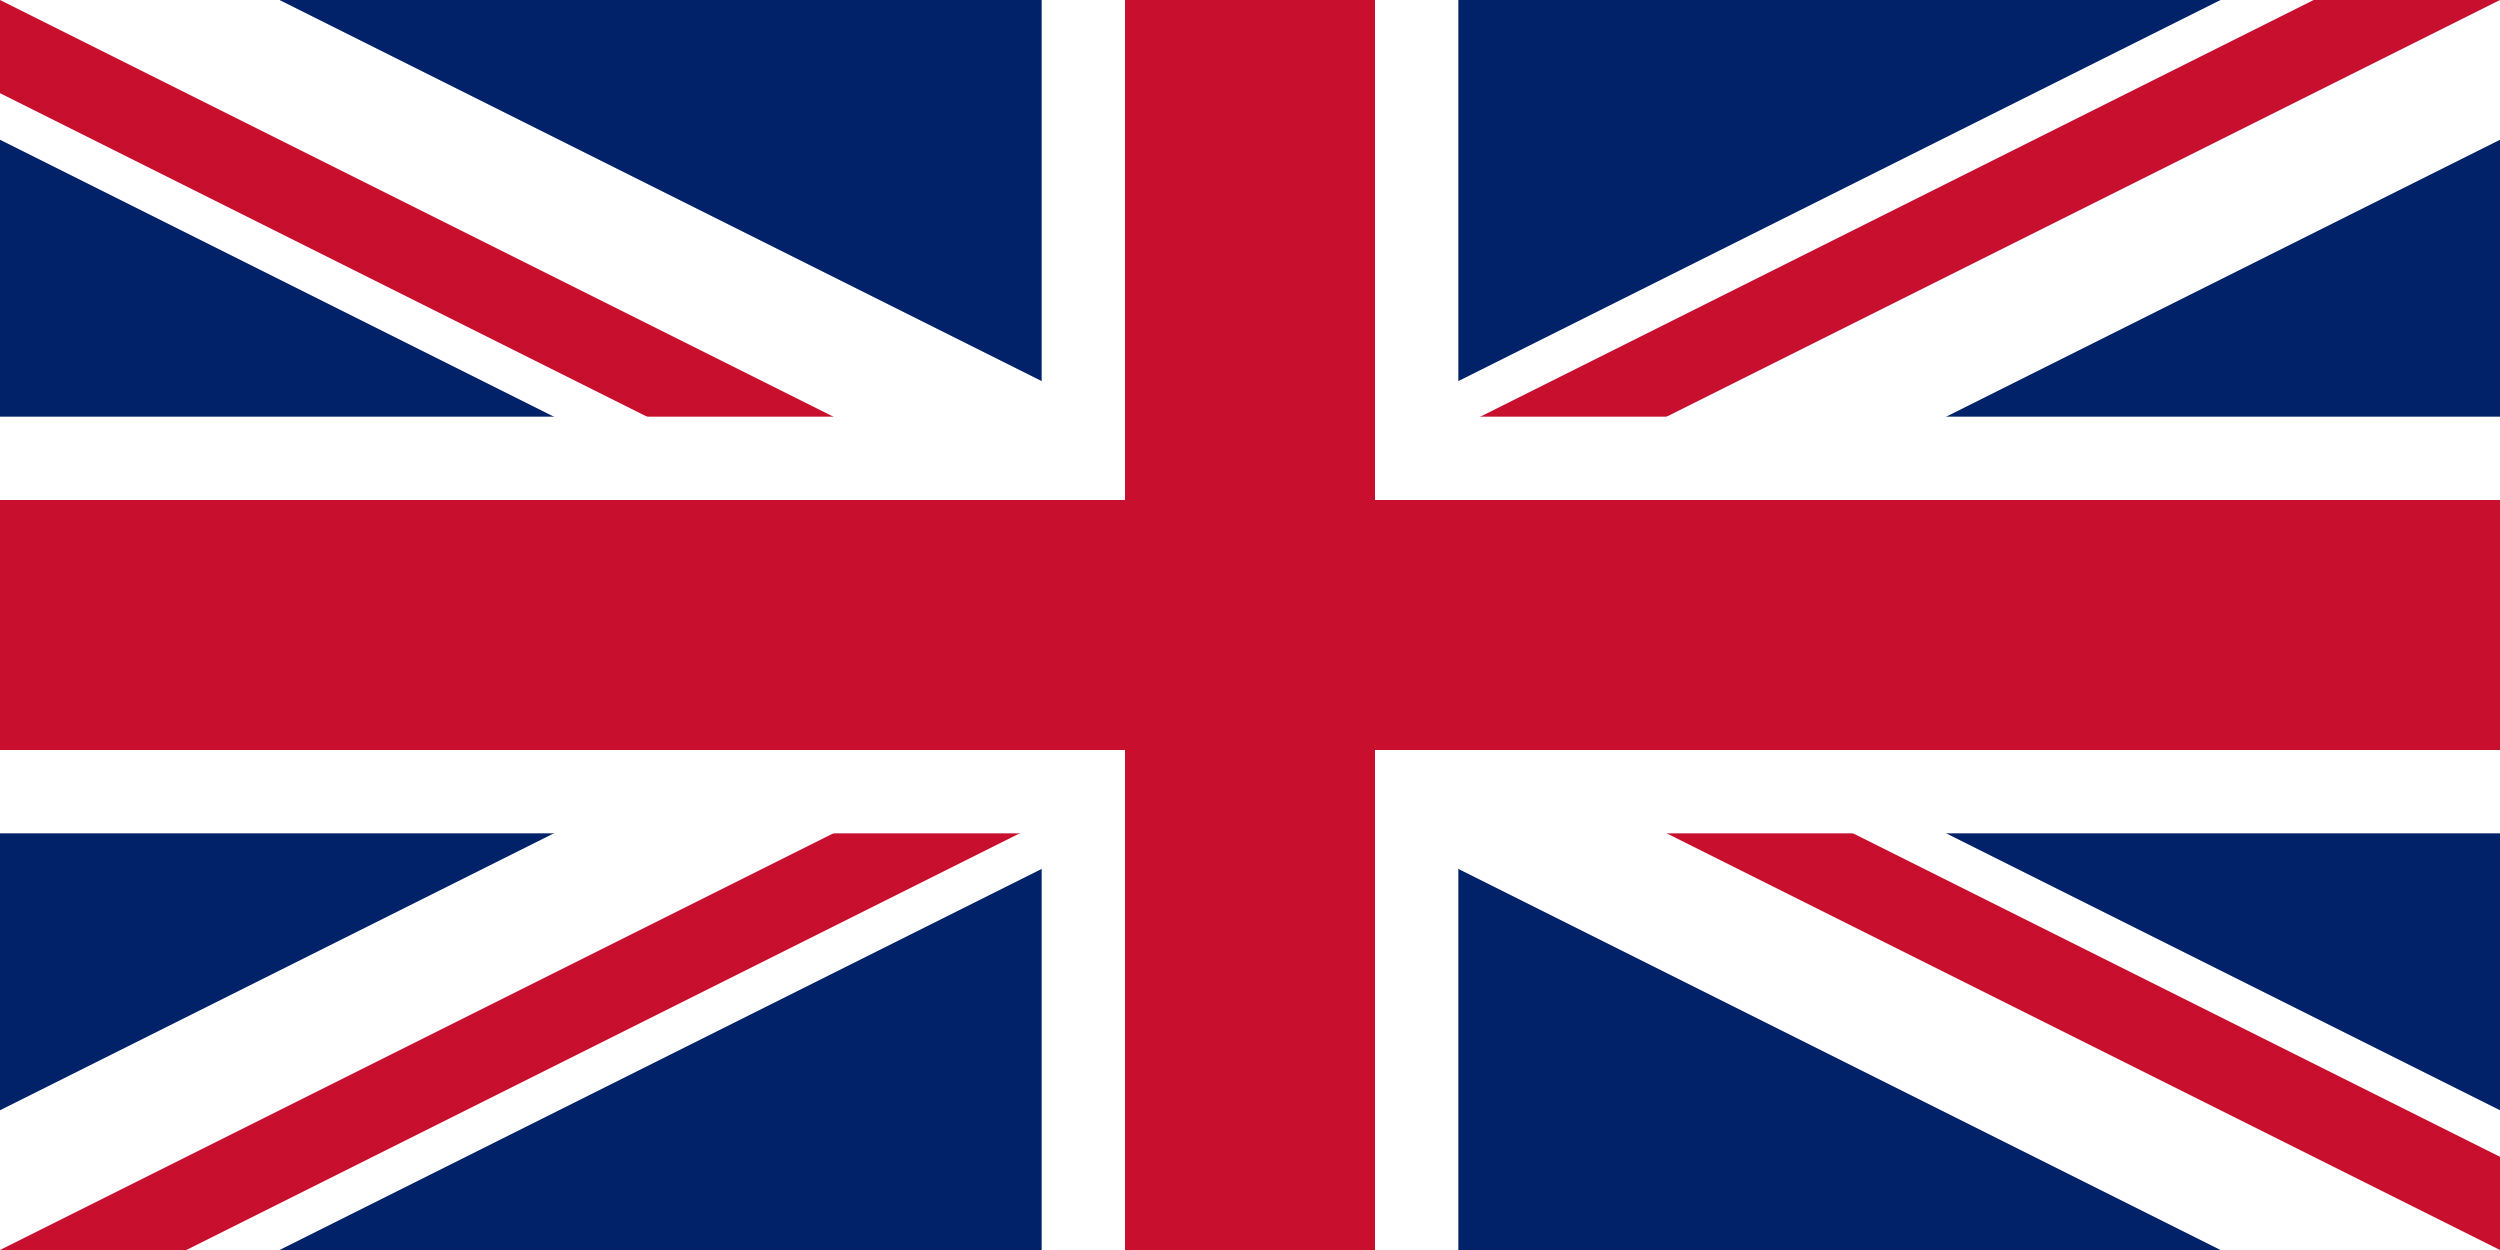
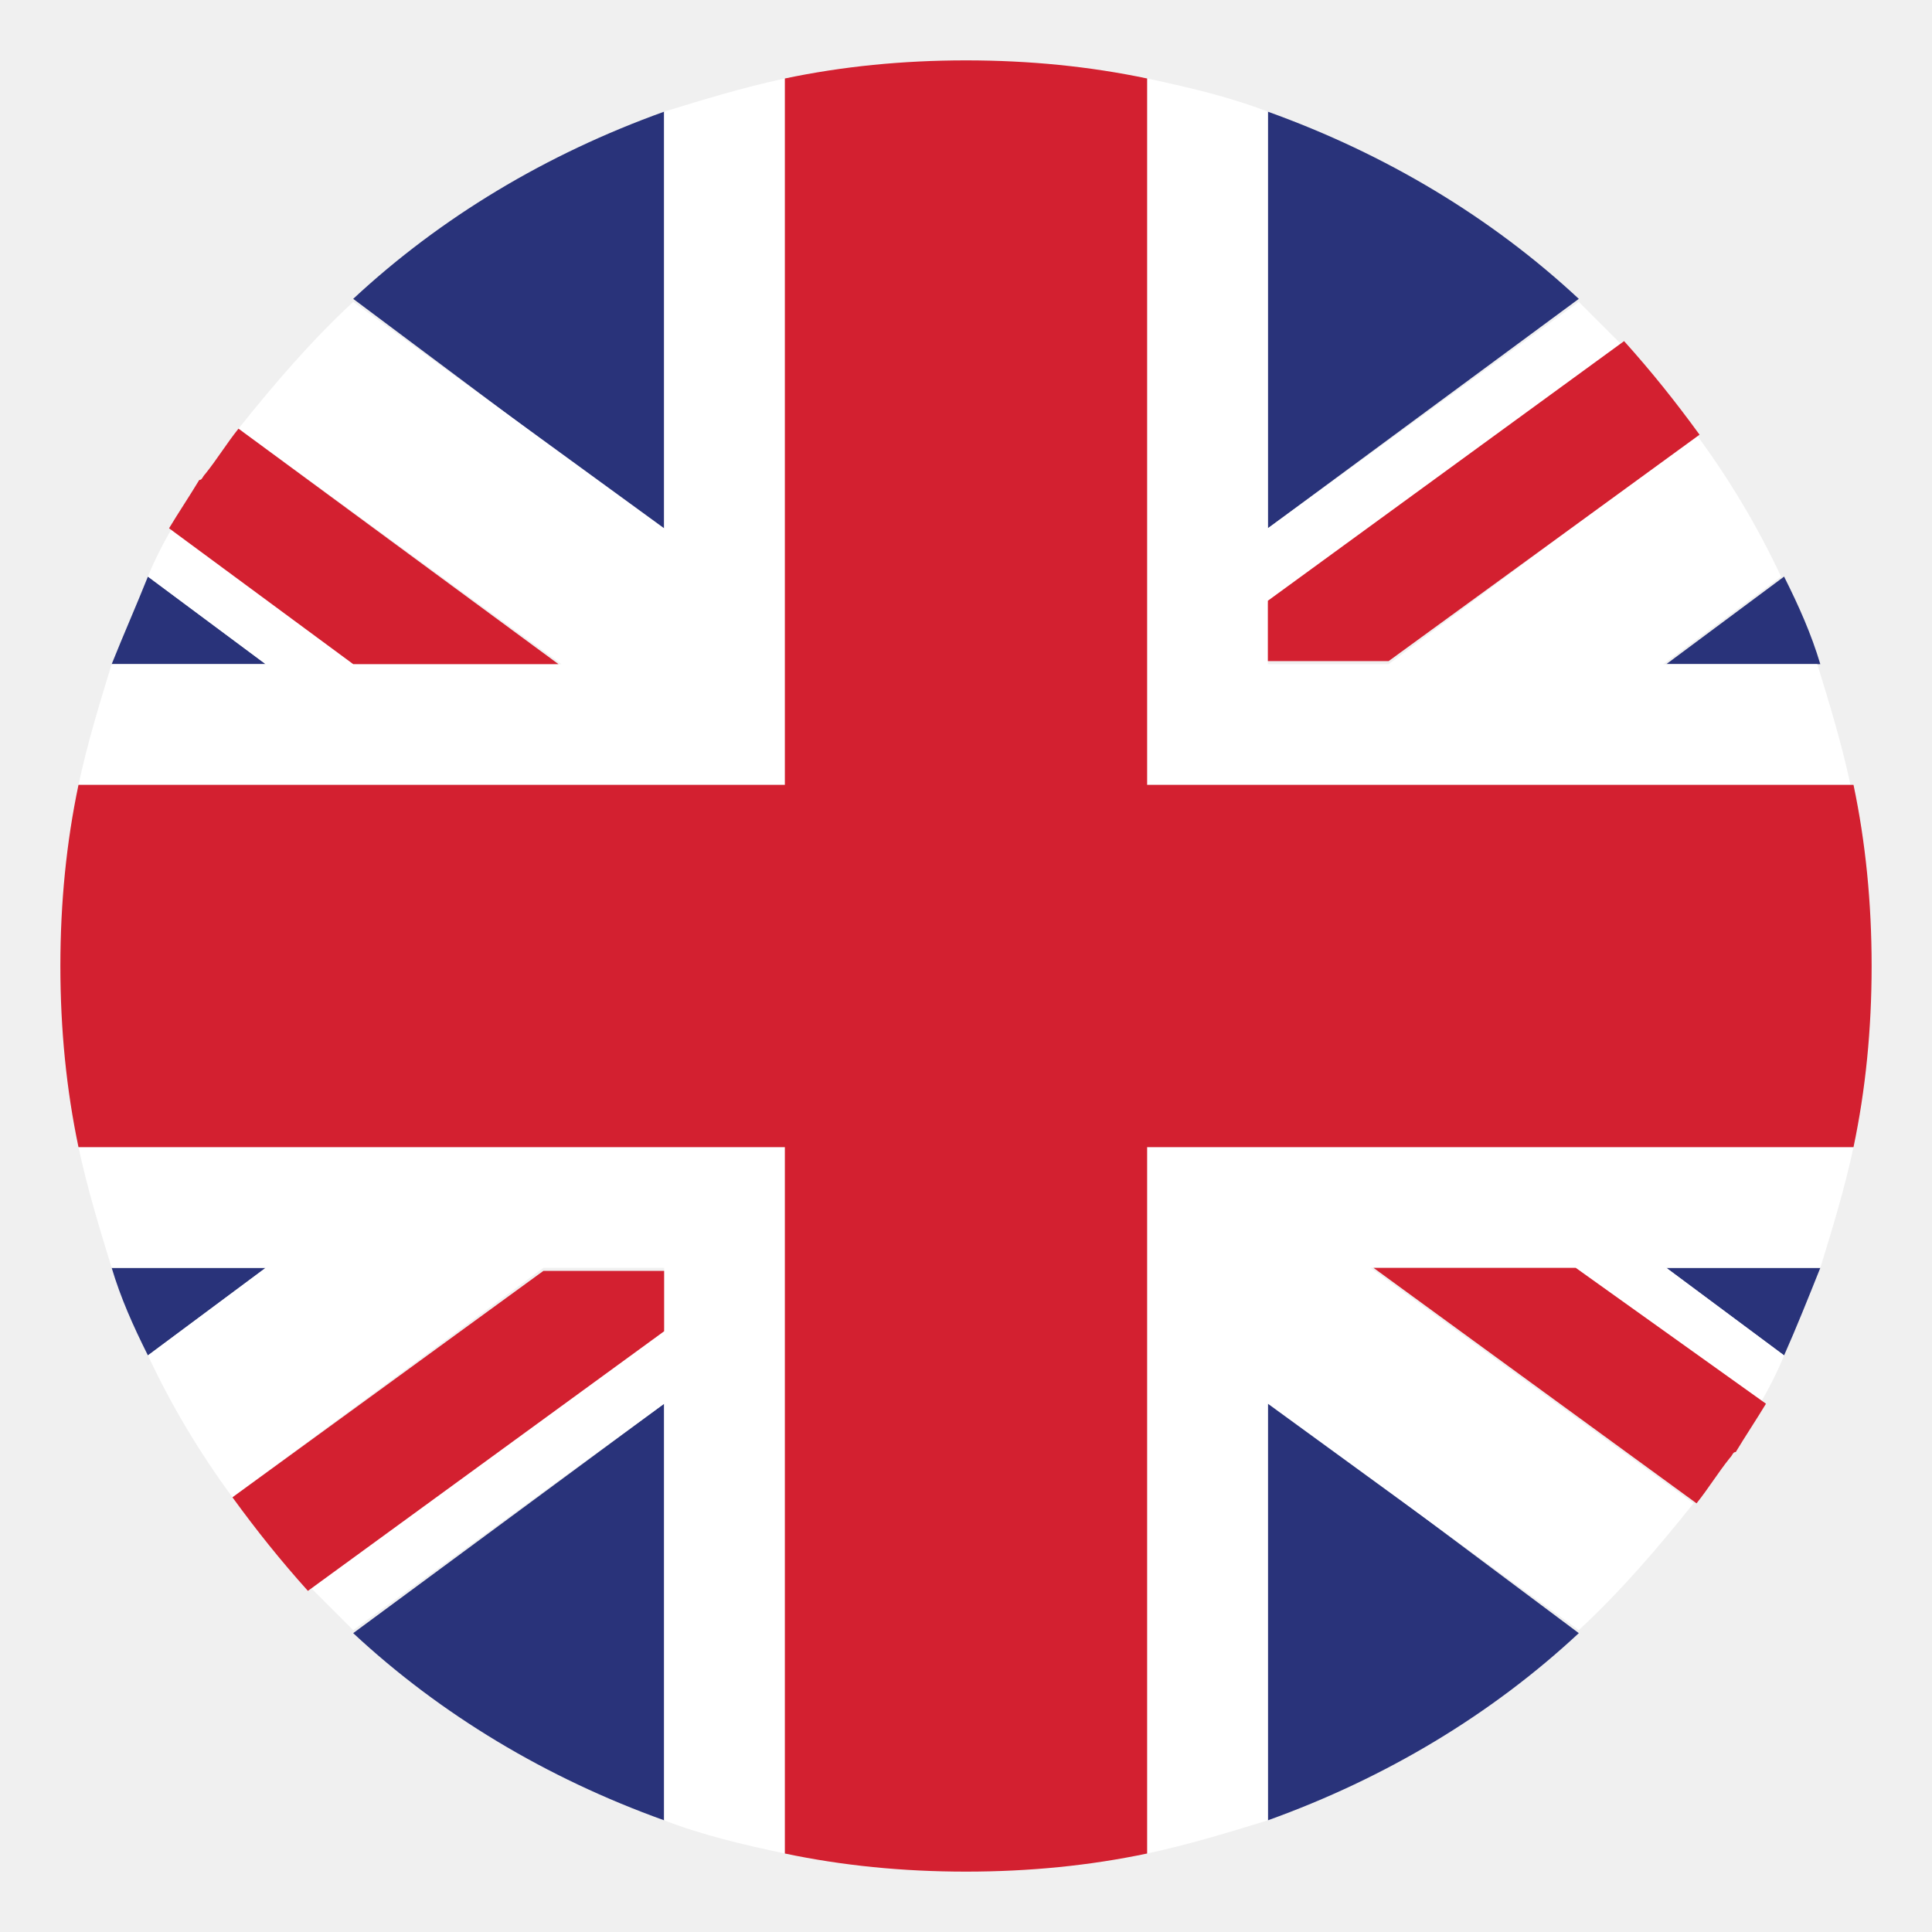
- <svg xmlns="http://www.w3.org/2000/svg" viewBox="0 0 60 30" width="80" height="40">
-   <clipPath id="a">
-     <path d="M0 0v30h60V0z" />
-   </clipPath>
-   <clipPath id="b">
-     <path d="M30 15h30v15zv15H0zH0V0zV0h30z" />
-   </clipPath>
-   <g clip-path="url(#a)">
-     <path d="M0 0v30h60V0z" fill="#012169" />
-     <path d="m0 0 60 30m0-30L0 30" stroke="#fff" stroke-width="6" />
-     <path d="m0 0 60 30m0-30L0 30" clip-path="url(#b)" stroke="#C8102E" stroke-width="4" />
-     <path d="M30 0v30M0 15h60" stroke="#fff" stroke-width="10" />
-     <path d="M30 0v30M0 15h60" stroke="#C8102E" stroke-width="6" />
+ <svg xmlns="http://www.w3.org/2000/svg" width="40" height="40" viewBox="0 0 64 64" aria-hidden="true" role="img" preserveAspectRatio="xMidYMid meet">
+   <g fill="#29337A">
+     <path d="M22 60.3V46.5l-10.3 7.6c2.9 2.7 6.4 4.8 10.3 6.2" />
+     <path d="M42 60.3c3.9-1.4 7.4-3.5 10.3-6.2L42 46.4v13.9" />
+     <path d="M3.7 42c.3 1 .7 1.9 1.2 2.9L8.8 42H3.7" />
+     <path d="M55.2 42l3.9 2.9c.4-.9.8-1.9 1.2-2.9h-5.1" />
+   </g>
+   <g fill="#ffffff">
+     <path d="M23.5 38H2.6c.3 1.4.7 2.7 1.1 4h5.1l-3.9 2.9c.8 1.7 1.7 3.2 2.8 4.7L18 42h4v2l-11.7 8.6l1.4 1.4L22 46.5v13.8c1.3.5 2.6.8 4 1.1V38h-2.5" />
+     <path d="M61.4 38H38v23.4c1.4-.3 2.7-.7 4-1.1V46.5L52.3 54c1.4-1.3 2.6-2.7 3.8-4.2L45.4 42h6.8l6.1 4.5c.3-.5.6-1.1.8-1.6L55.2 42h5.1c.4-1.3.8-2.6 1.1-4" />
+   </g>
+   <g fill="#D32030">
+     <path d="M7.7 49.6c.8 1.1 1.6 2.1 2.5 3.1L22 44.1v-2h-4L7.7 49.6" />
+     <path d="M45.5 42l10.7 7.8c.4-.5.7-1 1.1-1.5c.1-.1.1-.2.2-.2c.3-.5.7-1.1 1-1.6L52.2 42h-6.7" />
+   </g>
+   <g fill="#29337A">
+     <path d="M42 3.7v13.8l10.3-7.6C49.4 7.2 45.9 5.1 42 3.7" />
+     <path d="M22 3.7c-3.9 1.4-7.4 3.5-10.3 6.2L22 17.6V3.7" />
+     <path d="M60.3 22c-.3-1-.7-1.9-1.2-2.9L55.2 22h5.1" />
+     <path d="M8.8 22l-3.9-2.9c-.4 1-.8 1.9-1.2 2.9h5.1" />
+   </g>
+   <g fill="#ffffff">
+     <path d="M40.5 26h20.8c-.3-1.4-.7-2.7-1.1-4h-5.1l3.9-2.9c-.8-1.7-1.7-3.2-2.8-4.7L46 22h-4v-2l11.7-8.6l-1.4-1.4L42 17.5V3.7c-1.3-.5-2.6-.8-4-1.1V26h2.5" />
+     <path d="M2.6 26H26V2.6c-1.4.3-2.7.7-4 1.1v13.8L11.7 10c-1.4 1.3-2.6 2.7-3.8 4.2L18.6 22h-6.8l-6.1-4.5c-.3.5-.6 1.1-.8 1.6L8.8 22H3.7c-.4 1.3-.8 2.6-1.1 4" />
+   </g>
+   <g fill="#D32030">
+     <path d="M56.3 14.4c-.8-1.1-1.6-2.1-2.5-3.1L42 19.9v2h4l10.3-7.5" />
+     <path d="M18.5 22L7.9 14.2c-.4.5-.7 1-1.1 1.5c-.1.1-.1.2-.2.2c-.3.5-.7 1.1-1 1.6l6.1 4.5h6.8" />
+     <path d="M61.4 26H38V2.6c-1.9-.4-3.9-.6-6-.6s-4.1.2-6 .6V26H2.6c-.4 1.9-.6 3.9-.6 6s.2 4.1.6 6H26v23.4c1.9.4 3.9.6 6 .6s4.1-.2 6-.6V38h23.4c.4-1.9.6-3.9.6-6s-.2-4.1-.6-6" />
  </g>
</svg>
